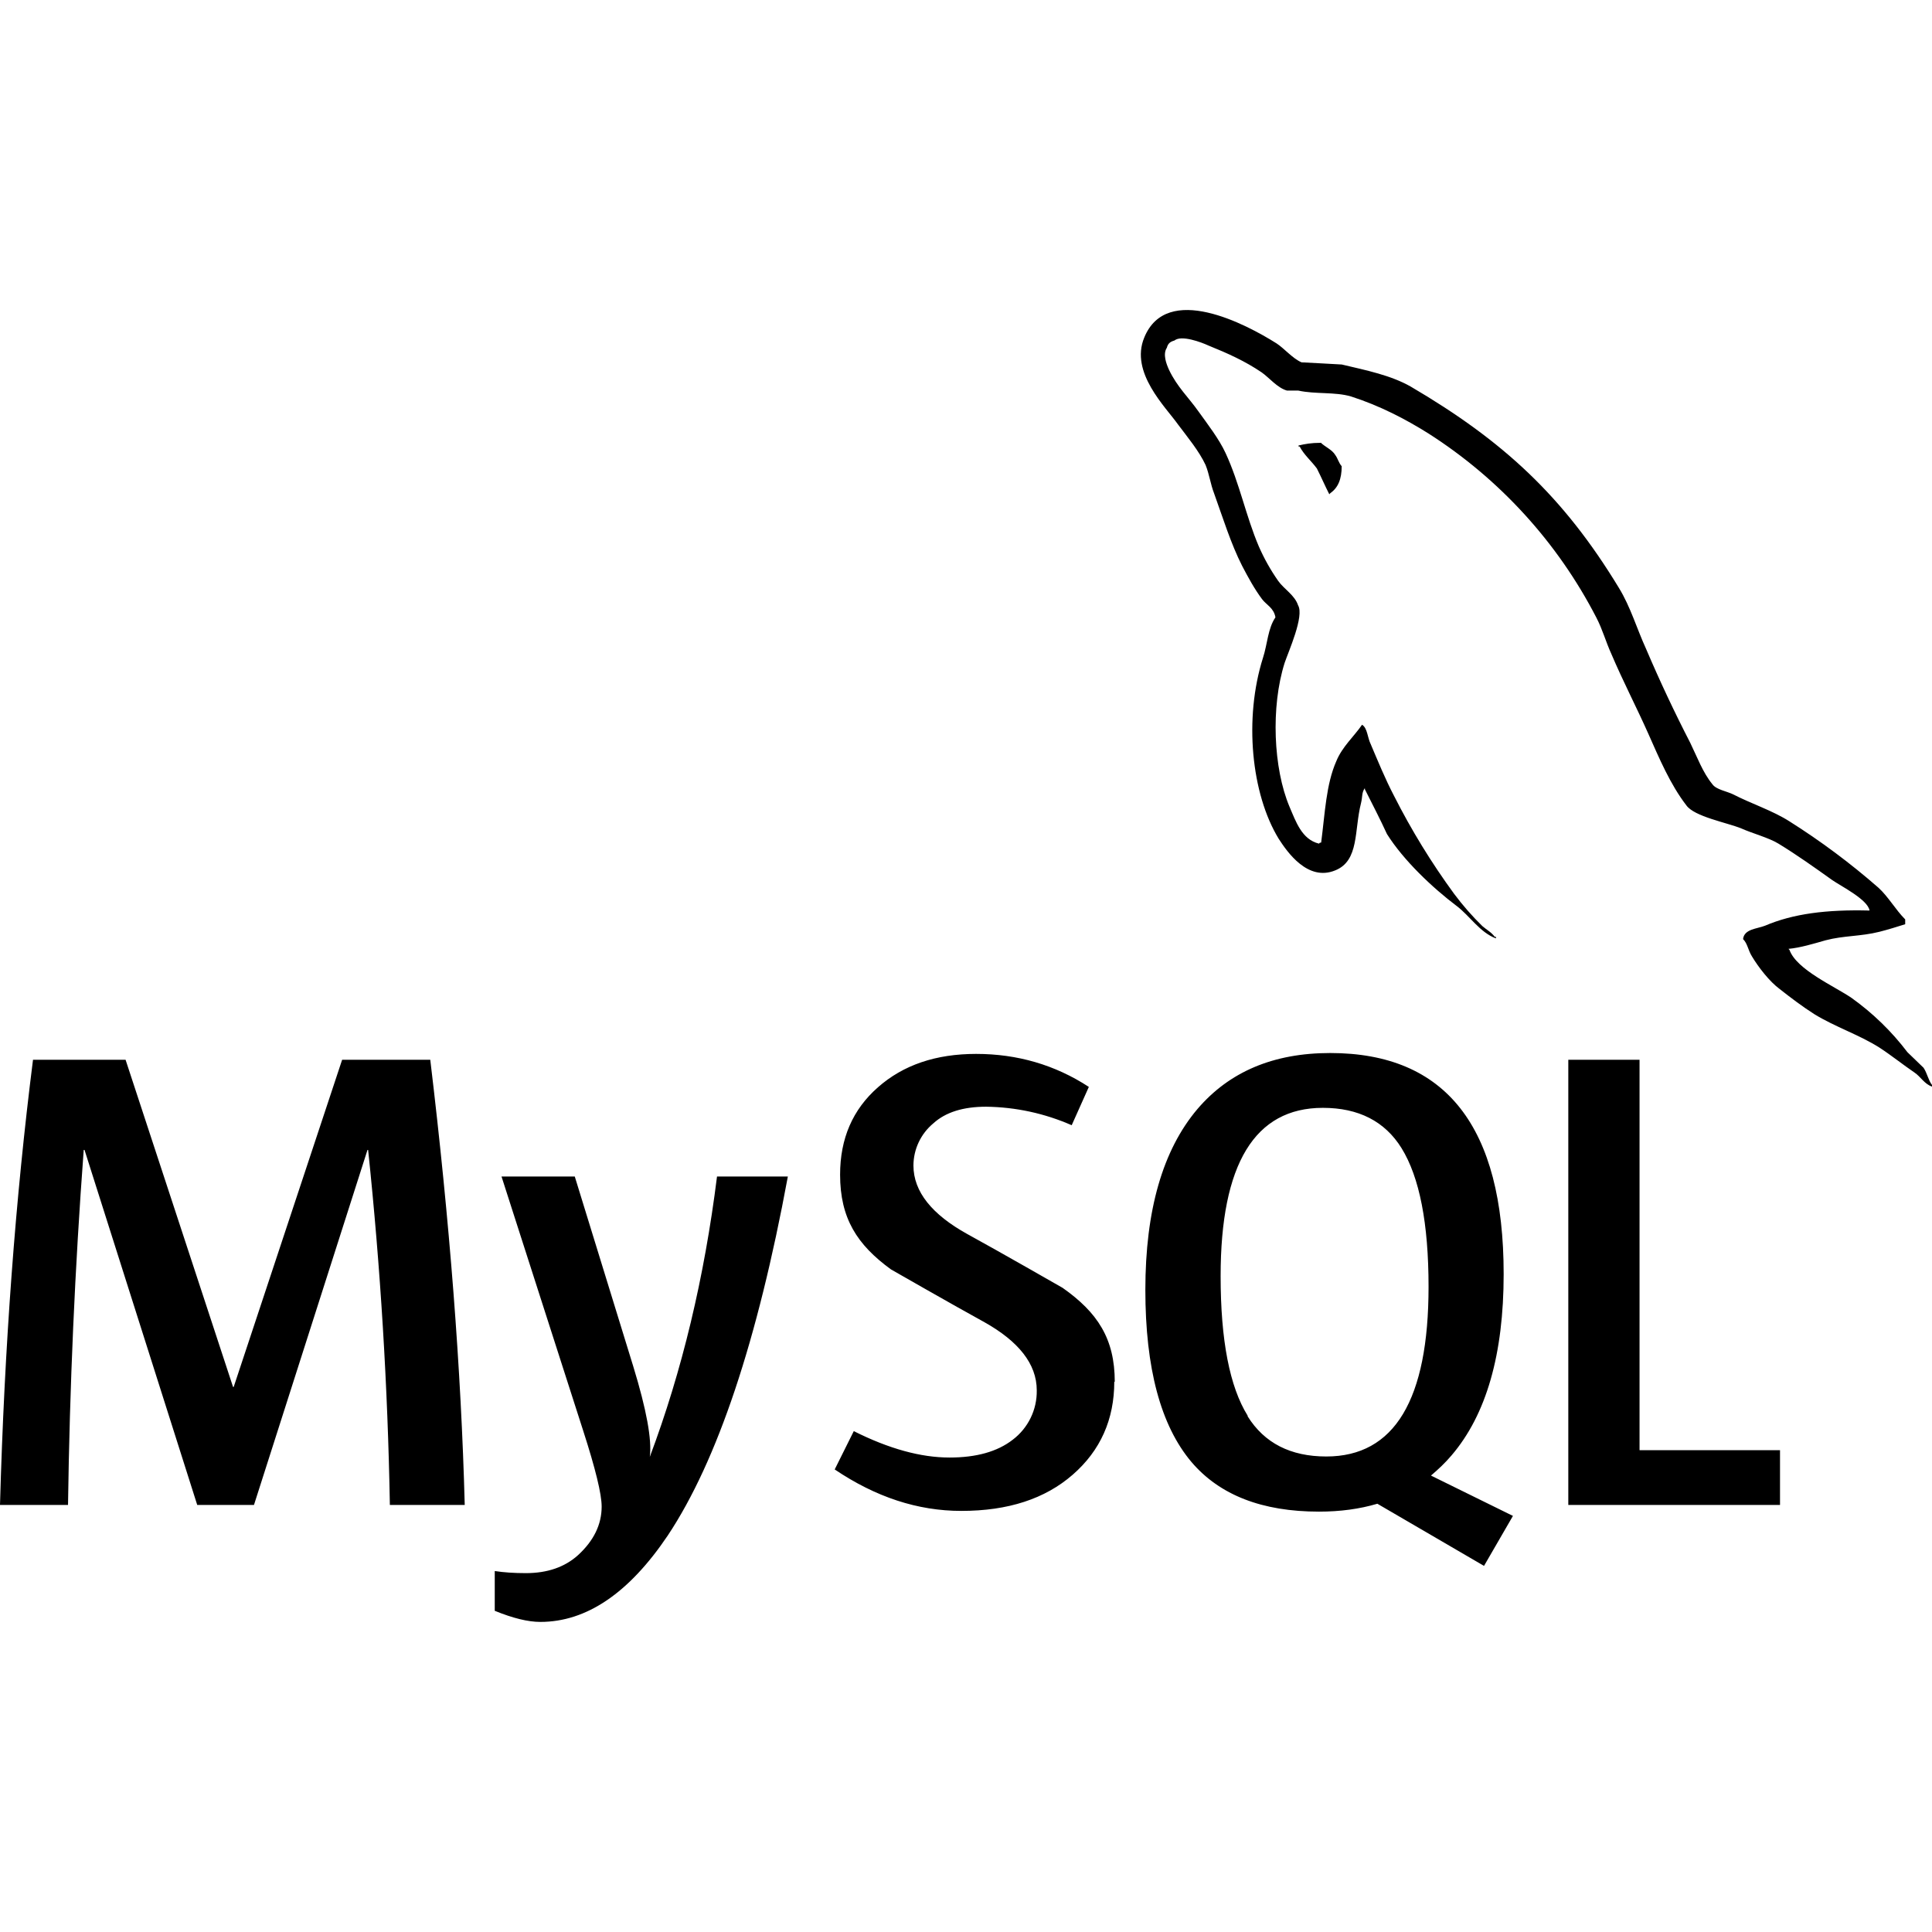
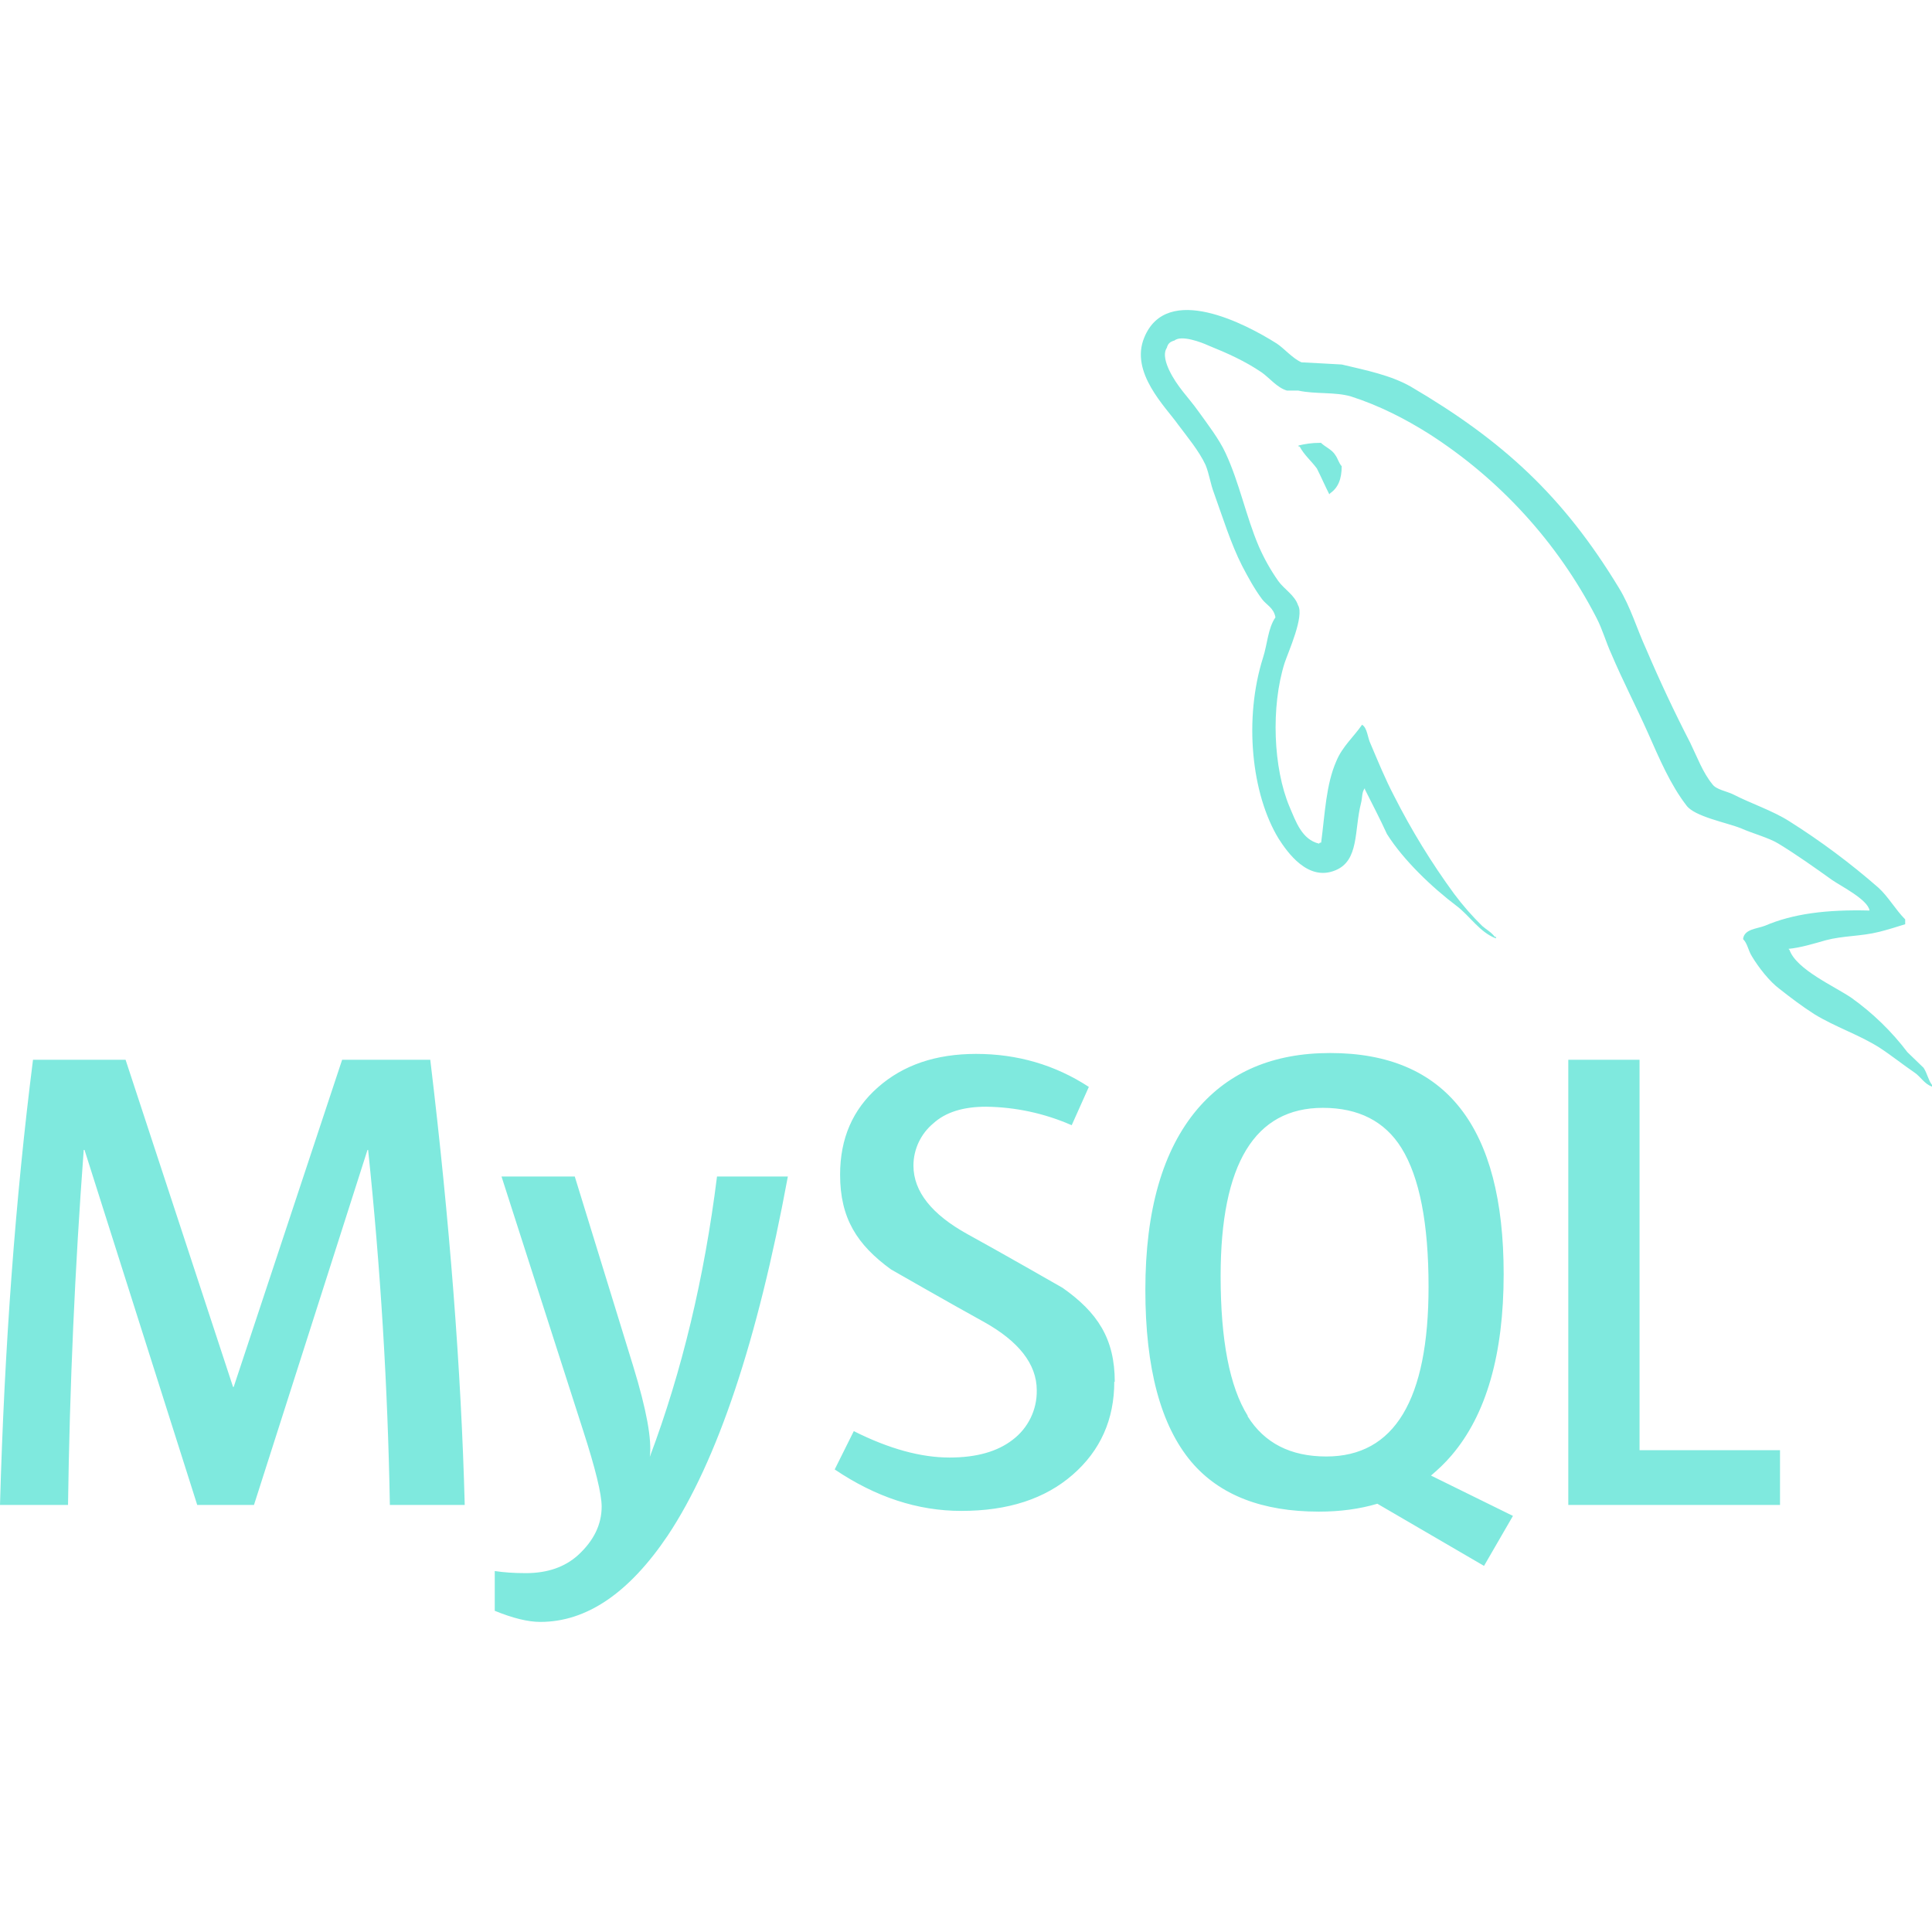
- <svg xmlns="http://www.w3.org/2000/svg" role="img" viewBox="0 0 24 24">
+ <svg xmlns="http://www.w3.org/2000/svg" role="img" viewBox="0 0 24 24" fill="#7FE9DE">
  <path d="M16.405 5.501c-.115 0-.193.014-.274.033v.013h.014c.054.104.146.18.214.273.054.107.1.214.154.32l.014-.015c.094-.066.14-.172.14-.333-.04-.047-.046-.094-.08-.14-.04-.067-.126-.1-.18-.153zM5.77 18.695h-.927a50.854 50.854 0 00-.27-4.41h-.008l-1.41 4.41H2.45l-1.4-4.41h-.01a72.892 72.892 0 00-.195 4.41H0c.055-1.966.192-3.81.41-5.53h1.15l1.335 4.064h.008l1.347-4.064h1.095c.242 2.015.384 3.86.428 5.53zm4.017-4.08c-.378 2.045-.876 3.533-1.492 4.46-.482.716-1.01 1.073-1.583 1.073-.153 0-.34-.046-.566-.138v-.494c.11.017.24.026.386.026.268 0 .483-.075.647-.222.197-.18.295-.382.295-.605 0-.155-.077-.47-.23-.944L6.23 14.615h.91l.727 2.36c.164.536.233.91.205 1.123.4-1.064.678-2.227.835-3.483zm12.325 4.08h-2.63v-5.53h.885v4.85h1.745zm-3.32.135l-1.016-.5c.09-.076.177-.158.255-.25.433-.506.648-1.258.648-2.253 0-1.83-.718-2.746-2.155-2.746-.704 0-1.254.232-1.65.697-.43.508-.646 1.256-.646 2.245 0 .972.19 1.686.574 2.14.35.41.877.615 1.583.615.264 0 .506-.033.725-.098l1.325.772.36-.622zM15.5 17.588c-.225-.36-.337-.94-.337-1.736 0-1.393.424-2.09 1.27-2.09.443 0 .77.167.977.5.224.362.336.936.336 1.723 0 1.404-.424 2.108-1.27 2.108-.445 0-.77-.167-.978-.5zm-1.658-.425c0 .47-.172.856-.516 1.156-.344.3-.803.45-1.384.45-.543 0-1.064-.172-1.573-.515l.237-.476c.438.22.833.328 1.19.328.332 0 .593-.073.783-.22a.754.754 0 00.3-.615c0-.33-.23-.61-.648-.845-.388-.213-1.163-.657-1.163-.657-.422-.307-.632-.636-.632-1.177 0-.45.157-.81.47-1.085.315-.278.72-.415 1.22-.415.512 0 .98.136 1.4.41l-.213.476a2.726 2.726 0 00-1.064-.23c-.283 0-.502.068-.654.206a.685.685 0 00-.248.524c0 .328.234.61.666.85.393.215 1.187.67 1.187.67.433.305.648.63.648 1.168zm9.382-5.852c-.535-.014-.95.04-1.297.188-.1.04-.26.04-.274.167.055.053.063.14.11.214.08.134.218.313.346.407.14.11.28.216.427.31.26.16.555.255.81.416.145.094.293.213.44.313.073.05.12.14.214.172v-.02c-.046-.06-.06-.147-.105-.214-.067-.067-.134-.127-.2-.193a3.223 3.223 0 00-.695-.675c-.214-.146-.682-.35-.77-.595l-.013-.014c.146-.013.32-.066.46-.106.227-.06.435-.047.67-.106.106-.027.213-.06.32-.094v-.06c-.12-.12-.21-.283-.334-.395a8.867 8.867 0 00-1.104-.823c-.21-.134-.476-.22-.697-.334-.08-.04-.214-.06-.26-.127-.12-.146-.19-.34-.275-.514a17.69 17.69 0 01-.547-1.163c-.12-.262-.193-.523-.34-.763-.69-1.137-1.437-1.826-2.586-2.5-.247-.14-.543-.2-.856-.274-.167-.008-.334-.02-.5-.027-.11-.047-.216-.174-.31-.235-.38-.24-1.364-.76-1.644-.072-.18.434.267.862.422 1.082.115.153.26.328.34.5.047.116.06.235.107.356.106.294.207.622.347.897.073.14.153.287.247.413.054.073.146.107.167.227-.094.136-.1.334-.154.5-.24.757-.146 1.693.194 2.25.107.166.362.534.703.393.3-.12.234-.5.32-.835.02-.08.007-.133.048-.187v.015c.094.188.188.367.274.555.206.328.566.668.867.895.16.12.287.328.487.402v-.02h-.015c-.043-.058-.1-.086-.154-.133a3.445 3.445 0 01-.35-.4 8.76 8.76 0 01-.747-1.218c-.11-.21-.202-.436-.29-.643-.04-.08-.04-.2-.107-.24-.1.146-.247.273-.32.453-.127.288-.14.642-.188 1.01-.027.007-.014 0-.027.014-.214-.052-.287-.274-.367-.46-.2-.475-.233-1.238-.06-1.785.047-.14.247-.582.167-.716-.042-.127-.174-.2-.247-.303a2.478 2.478 0 01-.24-.427c-.16-.374-.24-.788-.414-1.162-.08-.173-.22-.354-.334-.513-.127-.18-.267-.307-.368-.52-.033-.073-.08-.194-.027-.274.014-.054.042-.075.094-.09.088-.072.335.022.422.062.247.1.455.194.662.334.094.066.195.193.315.226h.14c.214.047.455.014.655.073.355.114.675.28.962.46a5.953 5.953 0 012.085 2.286c.08.154.115.295.188.455.14.33.313.663.455.982.14.315.275.636.476.897.1.14.502.213.682.286.133.06.34.115.46.188.23.14.454.3.67.454.11.076.443.243.463.378z" />
</svg>
